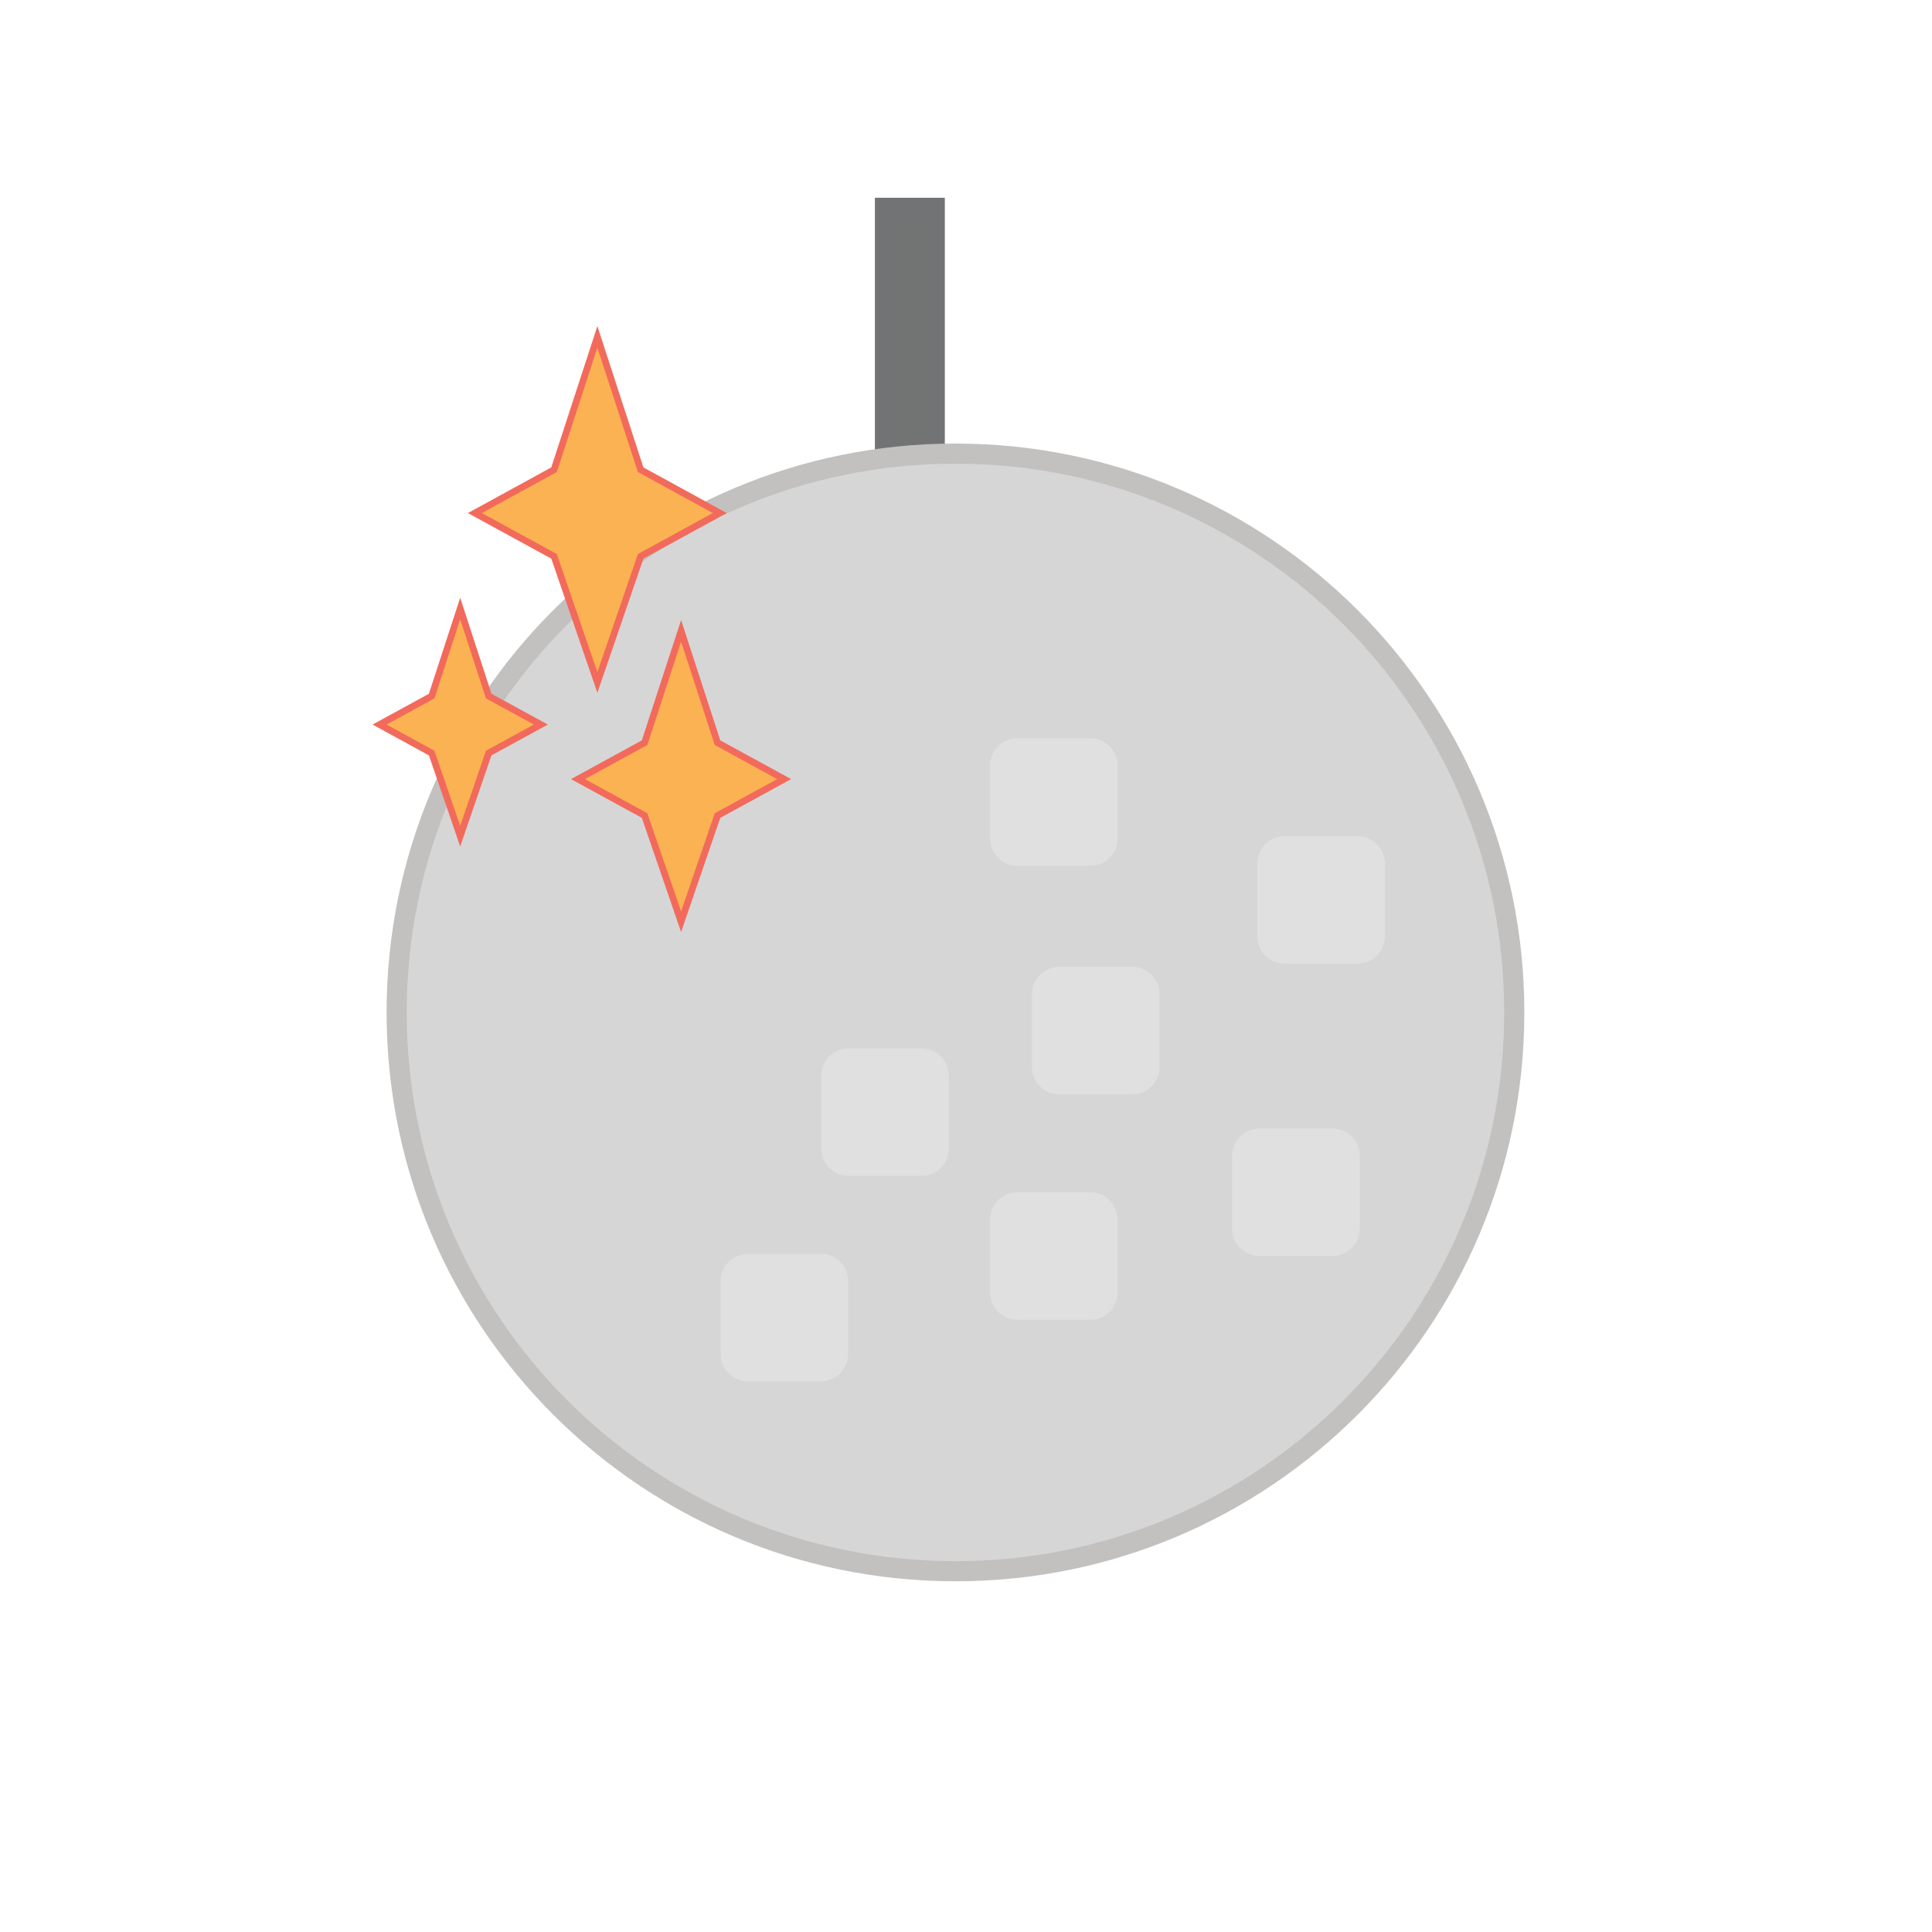
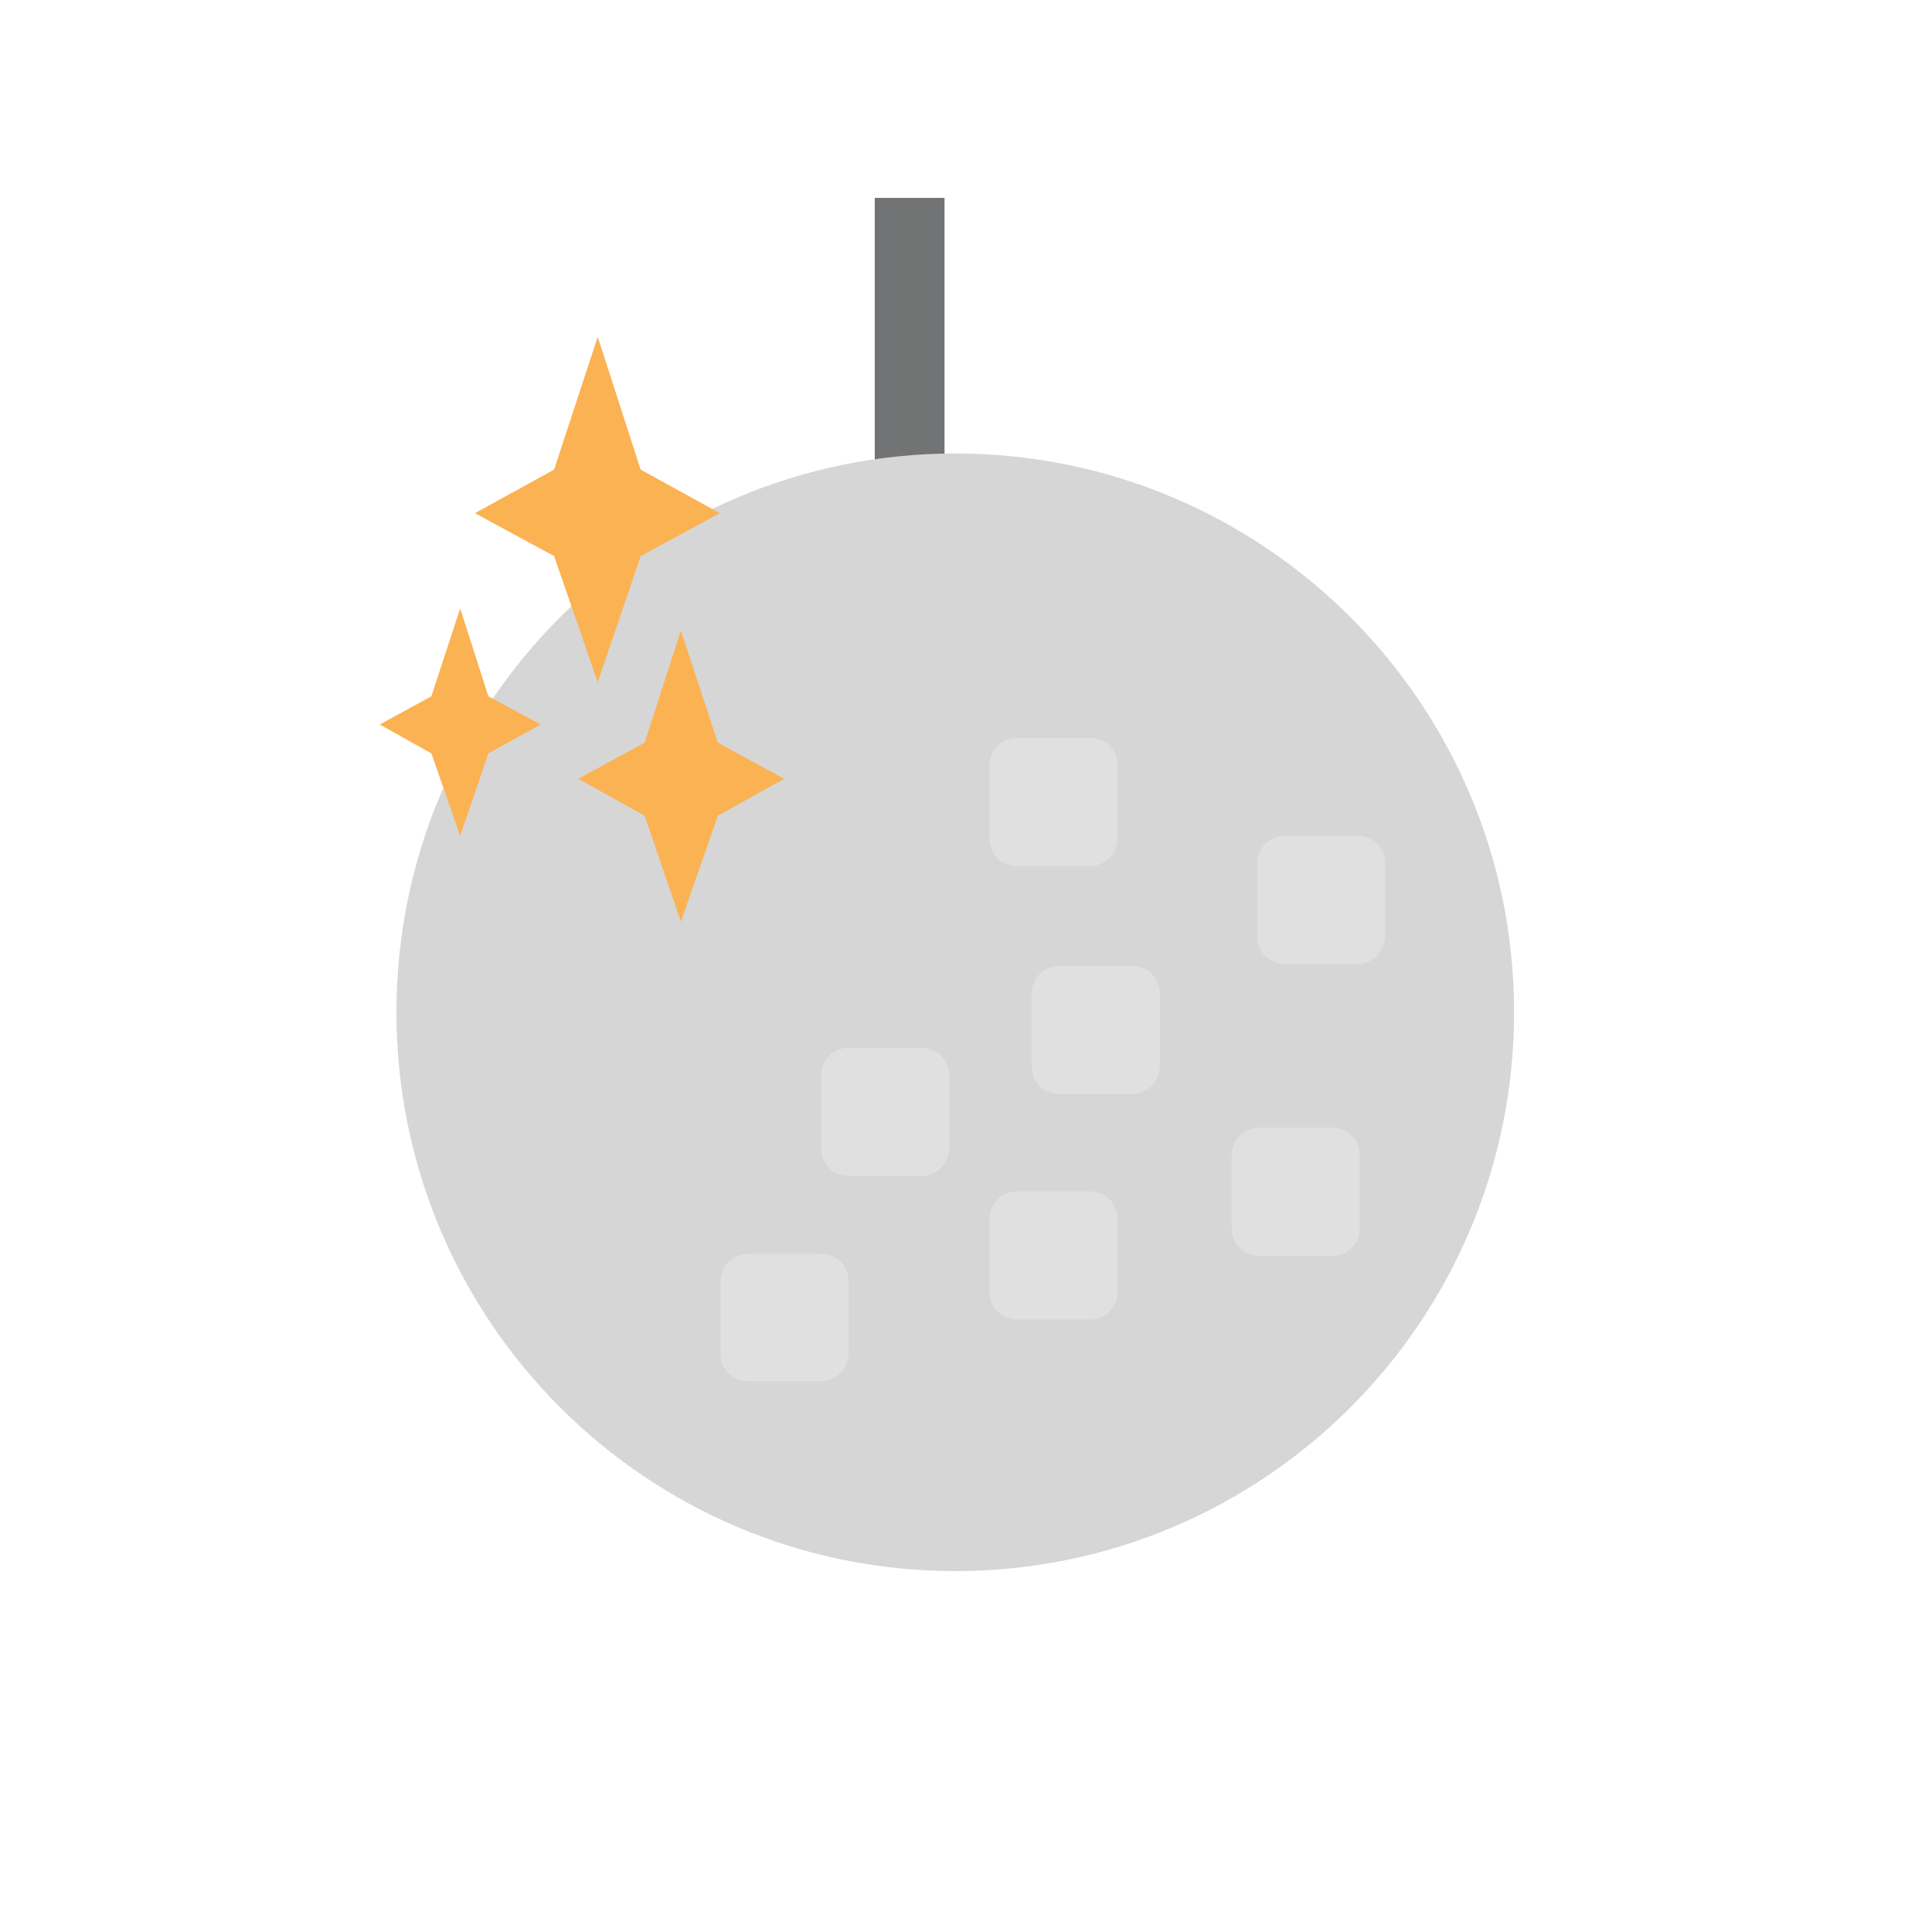
<svg xmlns="http://www.w3.org/2000/svg" version="1.1" id="Layer_1" x="0px" y="0px" viewBox="0 0 288 288" style="enable-background:new 0 0 288 288;" xml:space="preserve">
  <style type="text/css">
	.st0{fill:#727373;stroke:#727374;stroke-width:3;stroke-miterlimit:10;}
- 	.st1{fill:#D6D6D6;stroke:#C2C1C0;stroke-width:3;stroke-miterlimit:10;}
+ 	.st1{fill:#D6D6D6;}
	.st2{fill:#E0E0E0;}
- 	.st3{fill:#FBB252;stroke:#F26A5C;stroke-miterlimit:10;}
+ 	.st3{fill:#FBB252;}
</style>
-   <rect x="131.92" y="30.98" class="st0" width="7.42" height="47.6" />
-   <circle class="st1" cx="142.43" cy="150.92" r="83.3" />
-   <path class="st2" d="M137.36,175.29h-10.87c-2.25,0-4.07-1.82-4.07-4.07v-10.87c0-2.25,1.82-4.07,4.07-4.07h10.87  c2.25,0,4.07,1.82,4.07,4.07v10.87C141.43,173.47,139.61,175.29,137.36,175.29z" />
-   <path class="st2" d="M162.53,129.06h-10.87c-2.25,0-4.07-1.82-4.07-4.07v-10.87c0-2.25,1.82-4.07,4.07-4.07h10.87  c2.25,0,4.07,1.82,4.07,4.07v10.87C166.61,127.24,164.78,129.06,162.53,129.06z" />
-   <path class="st2" d="M162.53,196.74h-10.87c-2.25,0-4.07-1.82-4.07-4.07V181.8c0-2.25,1.82-4.07,4.07-4.07h10.87  c2.25,0,4.07,1.82,4.07,4.07v10.87C166.61,194.92,164.78,196.74,162.53,196.74z" />
-   <path class="st2" d="M122.37,205.91H111.5c-2.25,0-4.07-1.82-4.07-4.07v-10.87c0-2.25,1.82-4.07,4.07-4.07h10.87  c2.25,0,4.07,1.82,4.07,4.07v10.87C126.44,204.09,124.62,205.91,122.37,205.91z" />
-   <path class="st2" d="M168.77,163.13h-10.87c-2.25,0-4.07-1.82-4.07-4.07v-10.87c0-2.25,1.82-4.07,4.07-4.07h10.87  c2.25,0,4.07,1.82,4.07,4.07v10.87C172.84,161.31,171.02,163.13,168.77,163.13z" />
-   <path class="st2" d="M198.62,187.23h-10.87c-2.25,0-4.07-1.82-4.07-4.07v-10.87c0-2.25,1.82-4.07,4.07-4.07h10.87  c2.25,0,4.07,1.82,4.07,4.07v10.87C202.69,185.41,200.87,187.23,198.62,187.23z" />
-   <path class="st2" d="M202.36,143.66h-10.87c-2.25,0-4.07-1.82-4.07-4.07v-10.87c0-2.25,1.82-4.07,4.07-4.07h10.87  c2.25,0,4.07,1.82,4.07,4.07v10.87C206.43,141.84,204.61,143.66,202.36,143.66z" />
-   <polygon class="st3" points="89.05,101.73 82.59,82.93 70.79,76.48 82.59,70.02 89.05,50.22 95.5,70.02 107.3,76.48 95.5,82.93 " />
-   <polygon class="st3" points="101.53,137.4 96.09,121.57 86.16,116.14 96.09,110.71 101.53,94.04 106.96,110.71 116.89,116.14   106.96,121.57 " />
-   <polygon class="st3" points="68.6,124.64 64.35,112.26 56.58,108.01 64.35,103.76 68.6,90.72 72.85,103.76 80.62,108.01   72.85,112.26 " />
+   <rect x="131.9" y="31" class="st0" width="7.4" height="47.6" />
+   <circle class="st1" cx="142.4" cy="150.9" r="83.3" />
+   <path class="st2" d="M137.4,175.3h-10.9c-2.3,0-4.1-1.8-4.1-4.1v-10.9c0-2.3,1.8-4.1,4.1-4.1h10.9c2.3,0,4.1,1.8,4.1,4.1v10.9  C141.4,173.5,139.6,175.3,137.4,175.3z" />
+   <path class="st2" d="M162.5,129.1h-10.9c-2.3,0-4.1-1.8-4.1-4.1v-10.9c0-2.3,1.8-4.1,4.1-4.1h10.9c2.3,0,4.1,1.8,4.1,4.1V125  C166.6,127.2,164.8,129.1,162.5,129.1z" />
+   <path class="st2" d="M162.5,196.7h-10.9c-2.3,0-4.1-1.8-4.1-4.1v-10.9c0-2.3,1.8-4.1,4.1-4.1h10.9c2.3,0,4.1,1.8,4.1,4.1v10.9  C166.6,194.9,164.8,196.7,162.5,196.7z" />
+   <path class="st2" d="M122.4,205.9h-10.9c-2.3,0-4.1-1.8-4.1-4.1V191c0-2.3,1.8-4.1,4.1-4.1h10.9c2.3,0,4.1,1.8,4.1,4.1v10.9  C126.4,204.1,124.6,205.9,122.4,205.9z" />
+   <path class="st2" d="M168.8,163.1h-10.9c-2.3,0-4.1-1.8-4.1-4.1v-10.9c0-2.3,1.8-4.1,4.1-4.1h10.9c2.3,0,4.1,1.8,4.1,4.1v10.9  C172.8,161.3,171,163.1,168.8,163.1z" />
+   <path class="st2" d="M198.6,187.2h-10.9c-2.3,0-4.1-1.8-4.1-4.1v-10.9c0-2.3,1.8-4.1,4.1-4.1h10.9c2.3,0,4.1,1.8,4.1,4.1v10.9  C202.7,185.4,200.9,187.2,198.6,187.2z" />
+   <path class="st2" d="M202.4,143.7h-10.9c-2.3,0-4.1-1.8-4.1-4.1v-10.9c0-2.3,1.8-4.1,4.1-4.1h10.9c2.3,0,4.1,1.8,4.1,4.1v10.9  C206.4,141.8,204.6,143.7,202.4,143.7z" />
+   <polygon class="st3" points="89.1,101.7 82.6,82.9 70.8,76.5 82.6,70 89.1,50.2 95.5,70 107.3,76.5 95.5,82.9 " />
+   <polygon class="st3" points="101.5,137.4 96.1,121.6 86.2,116.1 96.1,110.7 101.5,94 107,110.7 116.9,116.1 107,121.6 " />
+   <polygon class="st3" points="68.6,124.6 64.3,112.3 56.6,108 64.3,103.8 68.6,90.7 72.8,103.8 80.6,108 72.8,112.3 " />
</svg>
